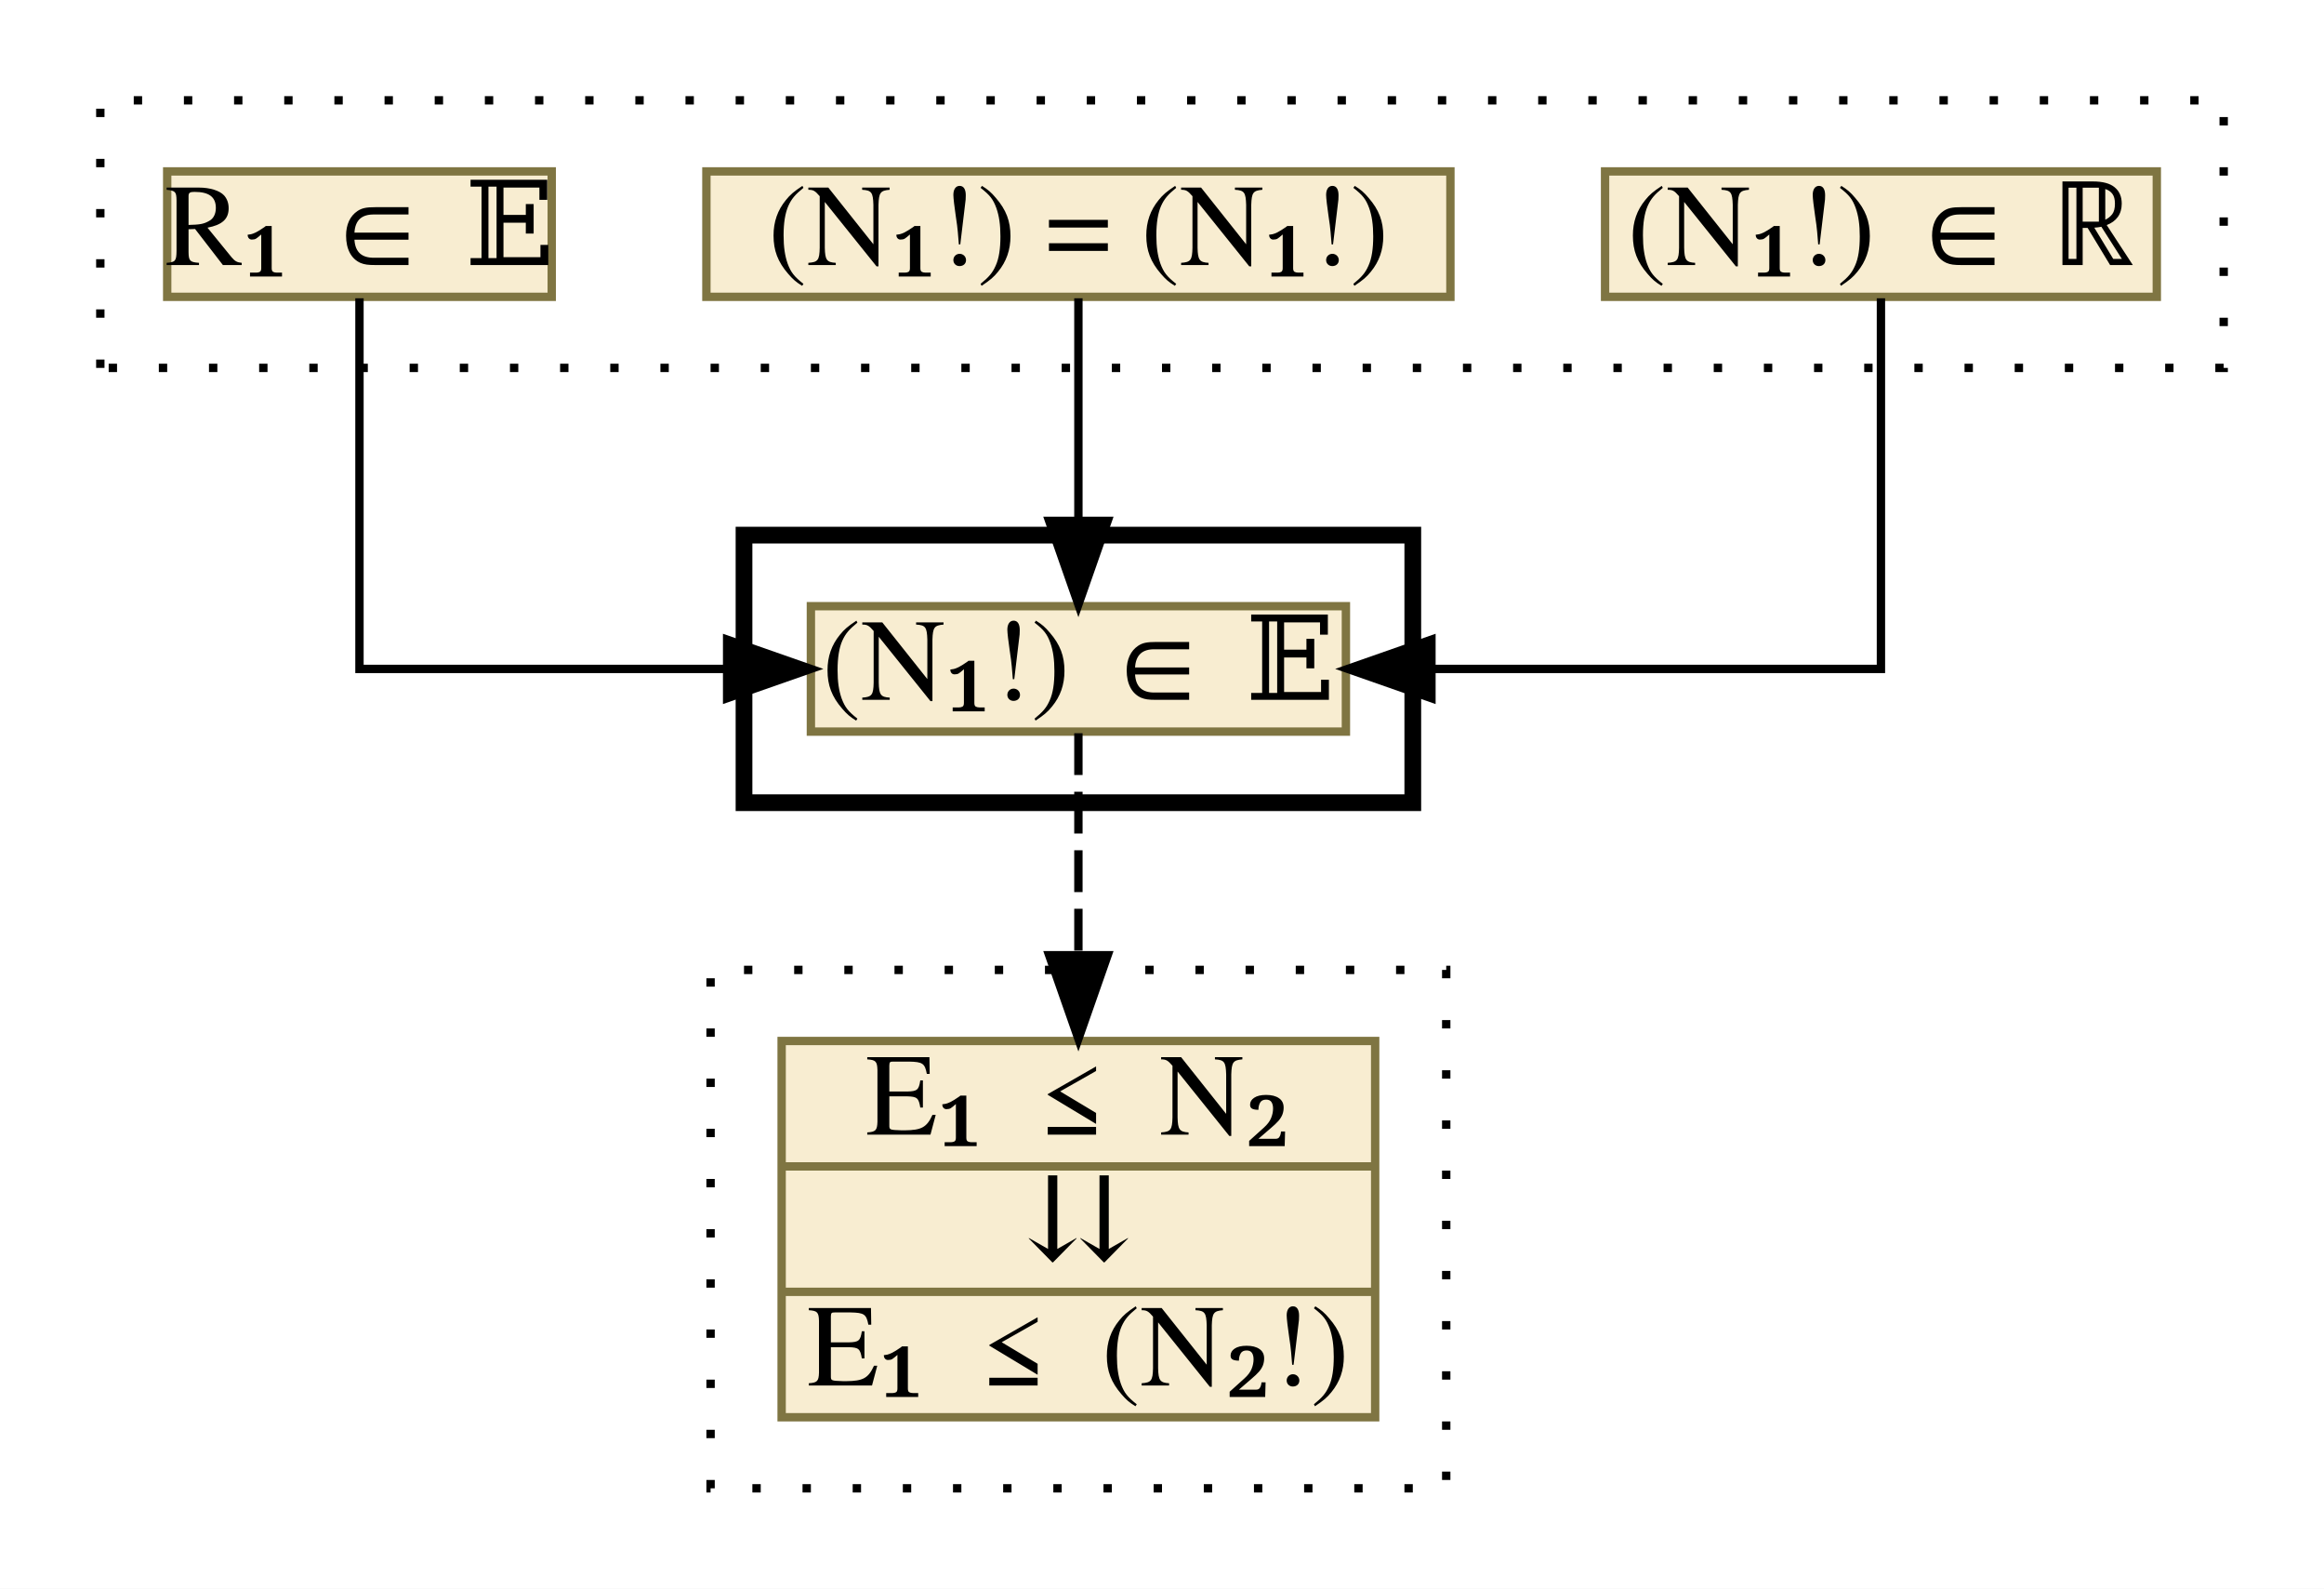
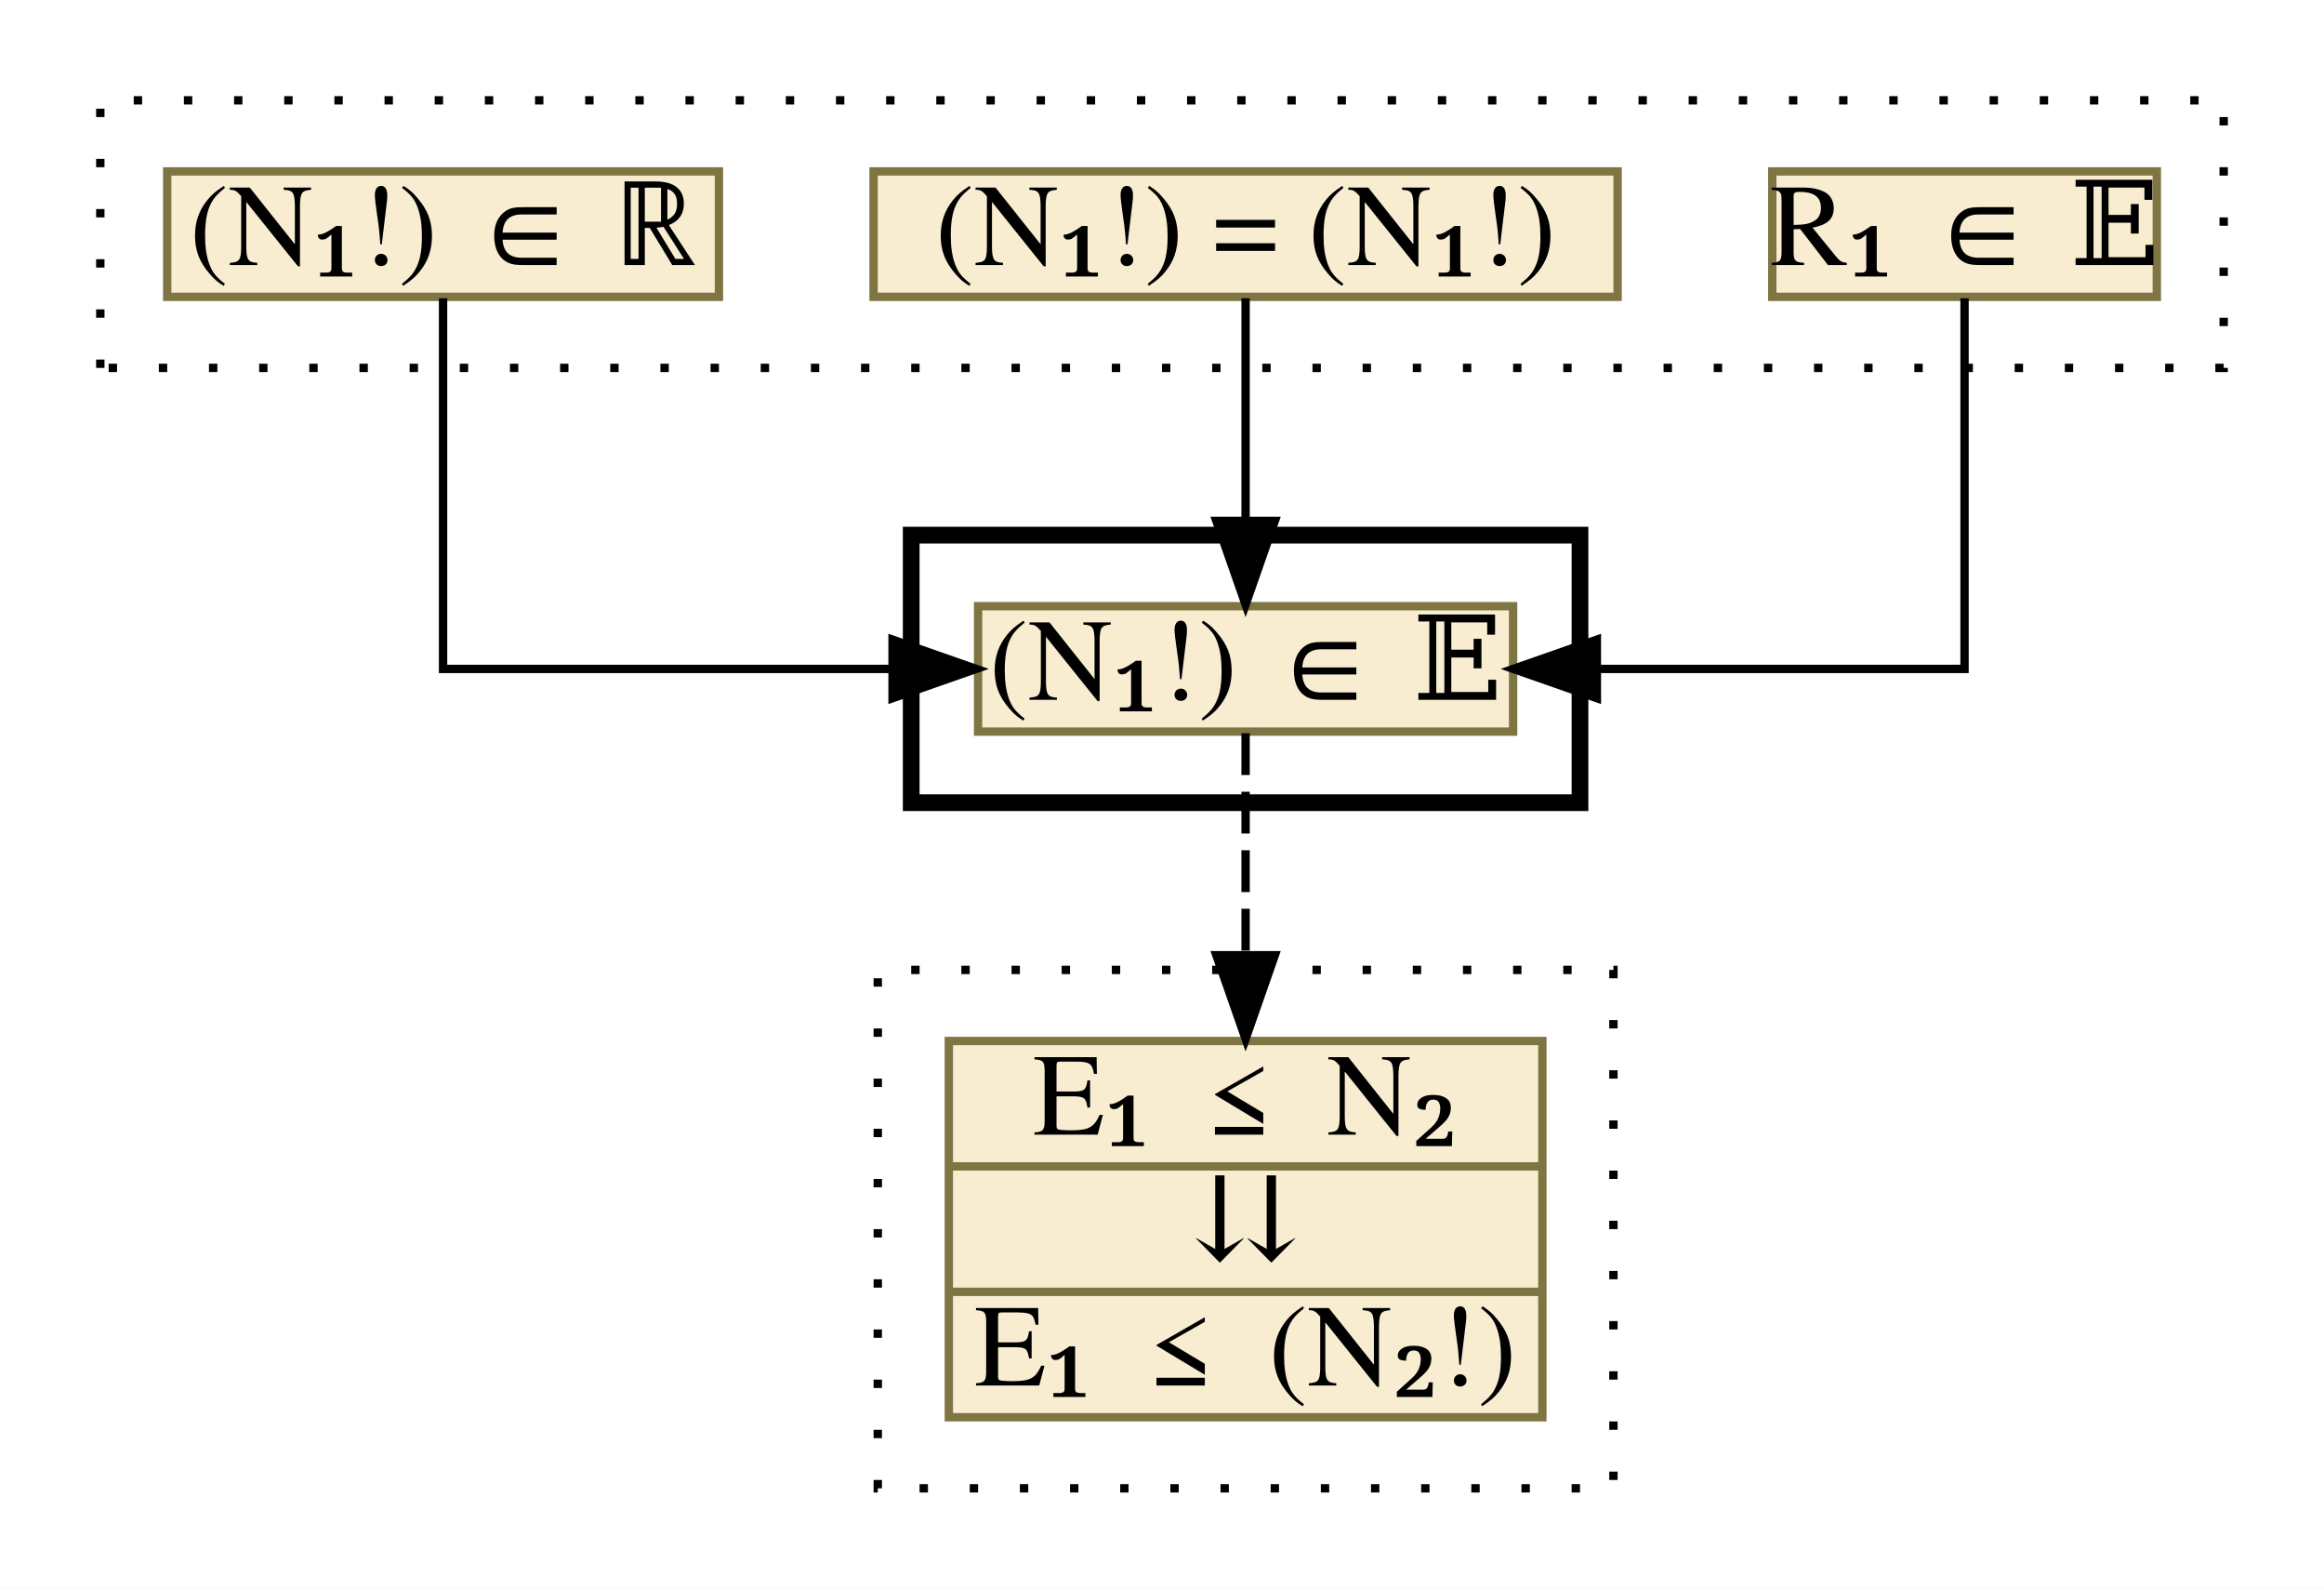
<svg xmlns="http://www.w3.org/2000/svg" xmlns:xlink="http://www.w3.org/1999/xlink" width="278pt" height="190pt" viewBox="0.00 0.00 278.00 190.00">
  <g id="graph0" class="graph" transform="scale(1 1) rotate(0) translate(4 186)">
    <polygon fill="white" stroke="transparent" points="-4,4 -4,-186 274,-186 274,4 -4,4" />
    <g id="clust1" class="cluster">
      <polygon fill="none" stroke="black" stroke-dasharray="1,5" points="8,-142 8,-174 262,-174 262,-142 8,-142" />
    </g>
    <g id="clust2" class="cluster">
-       <polygon fill="none" stroke="black" stroke-width="2" points="85,-90 85,-122 165,-122 165,-90 85,-90" />
+       <polygon fill="none" stroke="black" stroke-width="2" points="105,-90 105,-122 185,-122 185,-90 105,-90" />
    </g>
    <g id="clust3" class="cluster">
-       <polygon fill="none" stroke="black" stroke-dasharray="1,5" points="81,-8 81,-70 169,-70 169,-8 81,-8" />
+       <polygon fill="none" stroke="black" stroke-dasharray="1,5" points="101,-8 101,-70 189,-70 189,-8 101,-8" />
    </g>
    <g id="node1" class="node">
      <g id="a_node1">
-         <a xlink:href="c_0_145.html" xlink:title="{(N₁!) ∈ ℝ}" target="_parent">
-           <polygon fill="#f8edd1" stroke="#7f7542" points="188,-150.5 188,-165.5 254,-165.5 254,-150.5 188,-150.5" />
-           <text text-anchor="middle" x="221" y="-154.3" font-family="Times,serif" font-size="14.00">(N₁!) ∈ ℝ</text>
+         <a xlink:href="c_0_144.html" xlink:title="{R₁ ∈ 𝔼}" target="_parent">
+           <polygon fill="#f8edd1" stroke="#7f7542" points="208,-150.5 208,-165.5 254,-165.5 254,-150.5 208,-150.5" />
+           <text text-anchor="middle" x="231" y="-154.3" font-family="Times,serif" font-size="14.00">R₁ ∈ 𝔼</text>
        </a>
      </g>
    </g>
    <g id="node4" class="node">
      <g id="a_node4">
        <a xlink:href="c_0_164.html" xlink:title="{(N₁!) ∈ 𝔼}" target="_parent">
-           <polygon fill="#f8edd1" stroke="#7f7542" points="93,-98.5 93,-113.5 157,-113.5 157,-98.5 93,-98.5" />
-           <text text-anchor="middle" x="125" y="-102.3" font-family="Times,serif" font-size="14.00">(N₁!) ∈ 𝔼</text>
+           <polygon fill="#f8edd1" stroke="#7f7542" points="113,-98.5 113,-113.5 177,-113.5 177,-98.5 113,-98.5" />
+           <text text-anchor="middle" x="145" y="-102.3" font-family="Times,serif" font-size="14.00">(N₁!) ∈ 𝔼</text>
        </a>
      </g>
    </g>
    <g id="edge1" class="edge">
-       <path fill="none" stroke="black" d="M221,-150.33C221,-135.86 221,-106 221,-106 221,-106 167.23,-106 167.23,-106" />
-       <polygon fill="black" stroke="black" points="167.23,-102.5 157.23,-106 167.23,-109.5 167.23,-102.5" />
+       <path fill="none" stroke="black" d="M231,-150.33C231,-135.86 231,-106 231,-106 231,-106 187.02,-106 187.02,-106" />
+       <polygon fill="black" stroke="black" points="187.02,-102.5 177.02,-106 187.02,-109.5 187.02,-102.5" />
    </g>
    <g id="node2" class="node">
      <g id="a_node2">
        <a xlink:href="c_0_79.html" xlink:title="{(N₁!) = (N₁!)}" target="_parent">
-           <polygon fill="#f8edd1" stroke="#7f7542" points="80.5,-150.5 80.5,-165.5 169.5,-165.5 169.5,-150.5 80.5,-150.5" />
-           <text text-anchor="middle" x="125" y="-154.3" font-family="Times,serif" font-size="14.00">(N₁!) = (N₁!)</text>
+           <polygon fill="#f8edd1" stroke="#7f7542" points="100.5,-150.5 100.5,-165.5 189.5,-165.5 189.5,-150.5 100.5,-150.5" />
+           <text text-anchor="middle" x="145" y="-154.3" font-family="Times,serif" font-size="14.00">(N₁!) = (N₁!)</text>
        </a>
      </g>
    </g>
    <g id="edge2" class="edge">
-       <path fill="none" stroke="black" d="M125,-150.33C125,-150.33 125,-123.7 125,-123.7" />
-       <polygon fill="black" stroke="black" points="128.5,-123.7 125,-113.7 121.5,-123.7 128.5,-123.7" />
+       <path fill="none" stroke="black" d="M145,-150.33C145,-150.33 145,-123.7 145,-123.7" />
+       <polygon fill="black" stroke="black" points="148.5,-123.7 145,-113.7 141.5,-123.7 148.5,-123.7" />
    </g>
    <g id="node3" class="node">
      <g id="a_node3">
-         <a xlink:href="c_0_144.html" xlink:title="{R₁ ∈ 𝔼}" target="_parent">
-           <polygon fill="#f8edd1" stroke="#7f7542" points="16,-150.5 16,-165.5 62,-165.5 62,-150.5 16,-150.5" />
-           <text text-anchor="middle" x="39" y="-154.3" font-family="Times,serif" font-size="14.00">R₁ ∈ 𝔼</text>
+         <a xlink:href="c_0_145.html" xlink:title="{(N₁!) ∈ ℝ}" target="_parent">
+           <polygon fill="#f8edd1" stroke="#7f7542" points="16,-150.5 16,-165.5 82,-165.5 82,-150.5 16,-150.5" />
+           <text text-anchor="middle" x="49" y="-154.3" font-family="Times,serif" font-size="14.00">(N₁!) ∈ ℝ</text>
        </a>
      </g>
    </g>
    <g id="edge3" class="edge">
-       <path fill="none" stroke="black" d="M39,-150.33C39,-135.86 39,-106 39,-106 39,-106 82.98,-106 82.98,-106" />
-       <polygon fill="black" stroke="black" points="82.98,-109.5 92.98,-106 82.98,-102.5 82.98,-109.5" />
+       <path fill="none" stroke="black" d="M49,-150.33C49,-135.86 49,-106 49,-106 49,-106 102.77,-106 102.77,-106" />
+       <polygon fill="black" stroke="black" points="102.77,-109.5 112.77,-106 102.77,-102.5 102.77,-109.5" />
    </g>
    <g id="node5" class="node">
      <g id="a_node5">
        <a xlink:href="c_0_169.html" xlink:title="{E₁ ≤ N₂|⇊|E₁ ≤ (N₂!)}" target="_parent">
-           <polygon fill="#f8edd1" stroke="#7f7542" points="89.5,-16.5 89.5,-61.5 160.5,-61.5 160.5,-16.5 89.5,-16.5" />
-           <text text-anchor="middle" x="125" y="-50.3" font-family="Times,serif" font-size="14.00">E₁ ≤ N₂</text>
-           <polyline fill="none" stroke="#7f7542" points="89.5,-46.5 160.5,-46.5 " />
-           <text text-anchor="middle" x="125" y="-35.3" font-family="Times,serif" font-size="14.00">⇊</text>
-           <polyline fill="none" stroke="#7f7542" points="89.5,-31.5 160.5,-31.5 " />
-           <text text-anchor="middle" x="125" y="-20.3" font-family="Times,serif" font-size="14.00">E₁ ≤ (N₂!)</text>
+           <polygon fill="#f8edd1" stroke="#7f7542" points="109.5,-16.5 109.5,-61.5 180.5,-61.5 180.5,-16.5 109.5,-16.5" />
+           <text text-anchor="middle" x="145" y="-50.3" font-family="Times,serif" font-size="14.00">E₁ ≤ N₂</text>
+           <polyline fill="none" stroke="#7f7542" points="109.5,-46.5 180.5,-46.5 " />
+           <text text-anchor="middle" x="145" y="-35.3" font-family="Times,serif" font-size="14.00">⇊</text>
+           <polyline fill="none" stroke="#7f7542" points="109.5,-31.5 180.5,-31.5 " />
+           <text text-anchor="middle" x="145" y="-20.3" font-family="Times,serif" font-size="14.00">E₁ ≤ (N₂!)</text>
        </a>
      </g>
    </g>
    <g id="edge4" class="edge">
-       <path fill="none" stroke="black" stroke-dasharray="5,2" d="M125,-98.31C125,-98.31 125,-71.76 125,-71.76" />
-       <polygon fill="black" stroke="black" points="128.5,-71.76 125,-61.76 121.5,-71.76 128.5,-71.76" />
+       <path fill="none" stroke="black" stroke-dasharray="5,2" d="M145,-98.31C145,-98.31 145,-71.76 145,-71.76" />
+       <polygon fill="black" stroke="black" points="148.5,-71.76 145,-61.76 141.5,-71.76 148.5,-71.76" />
    </g>
  </g>
</svg>
